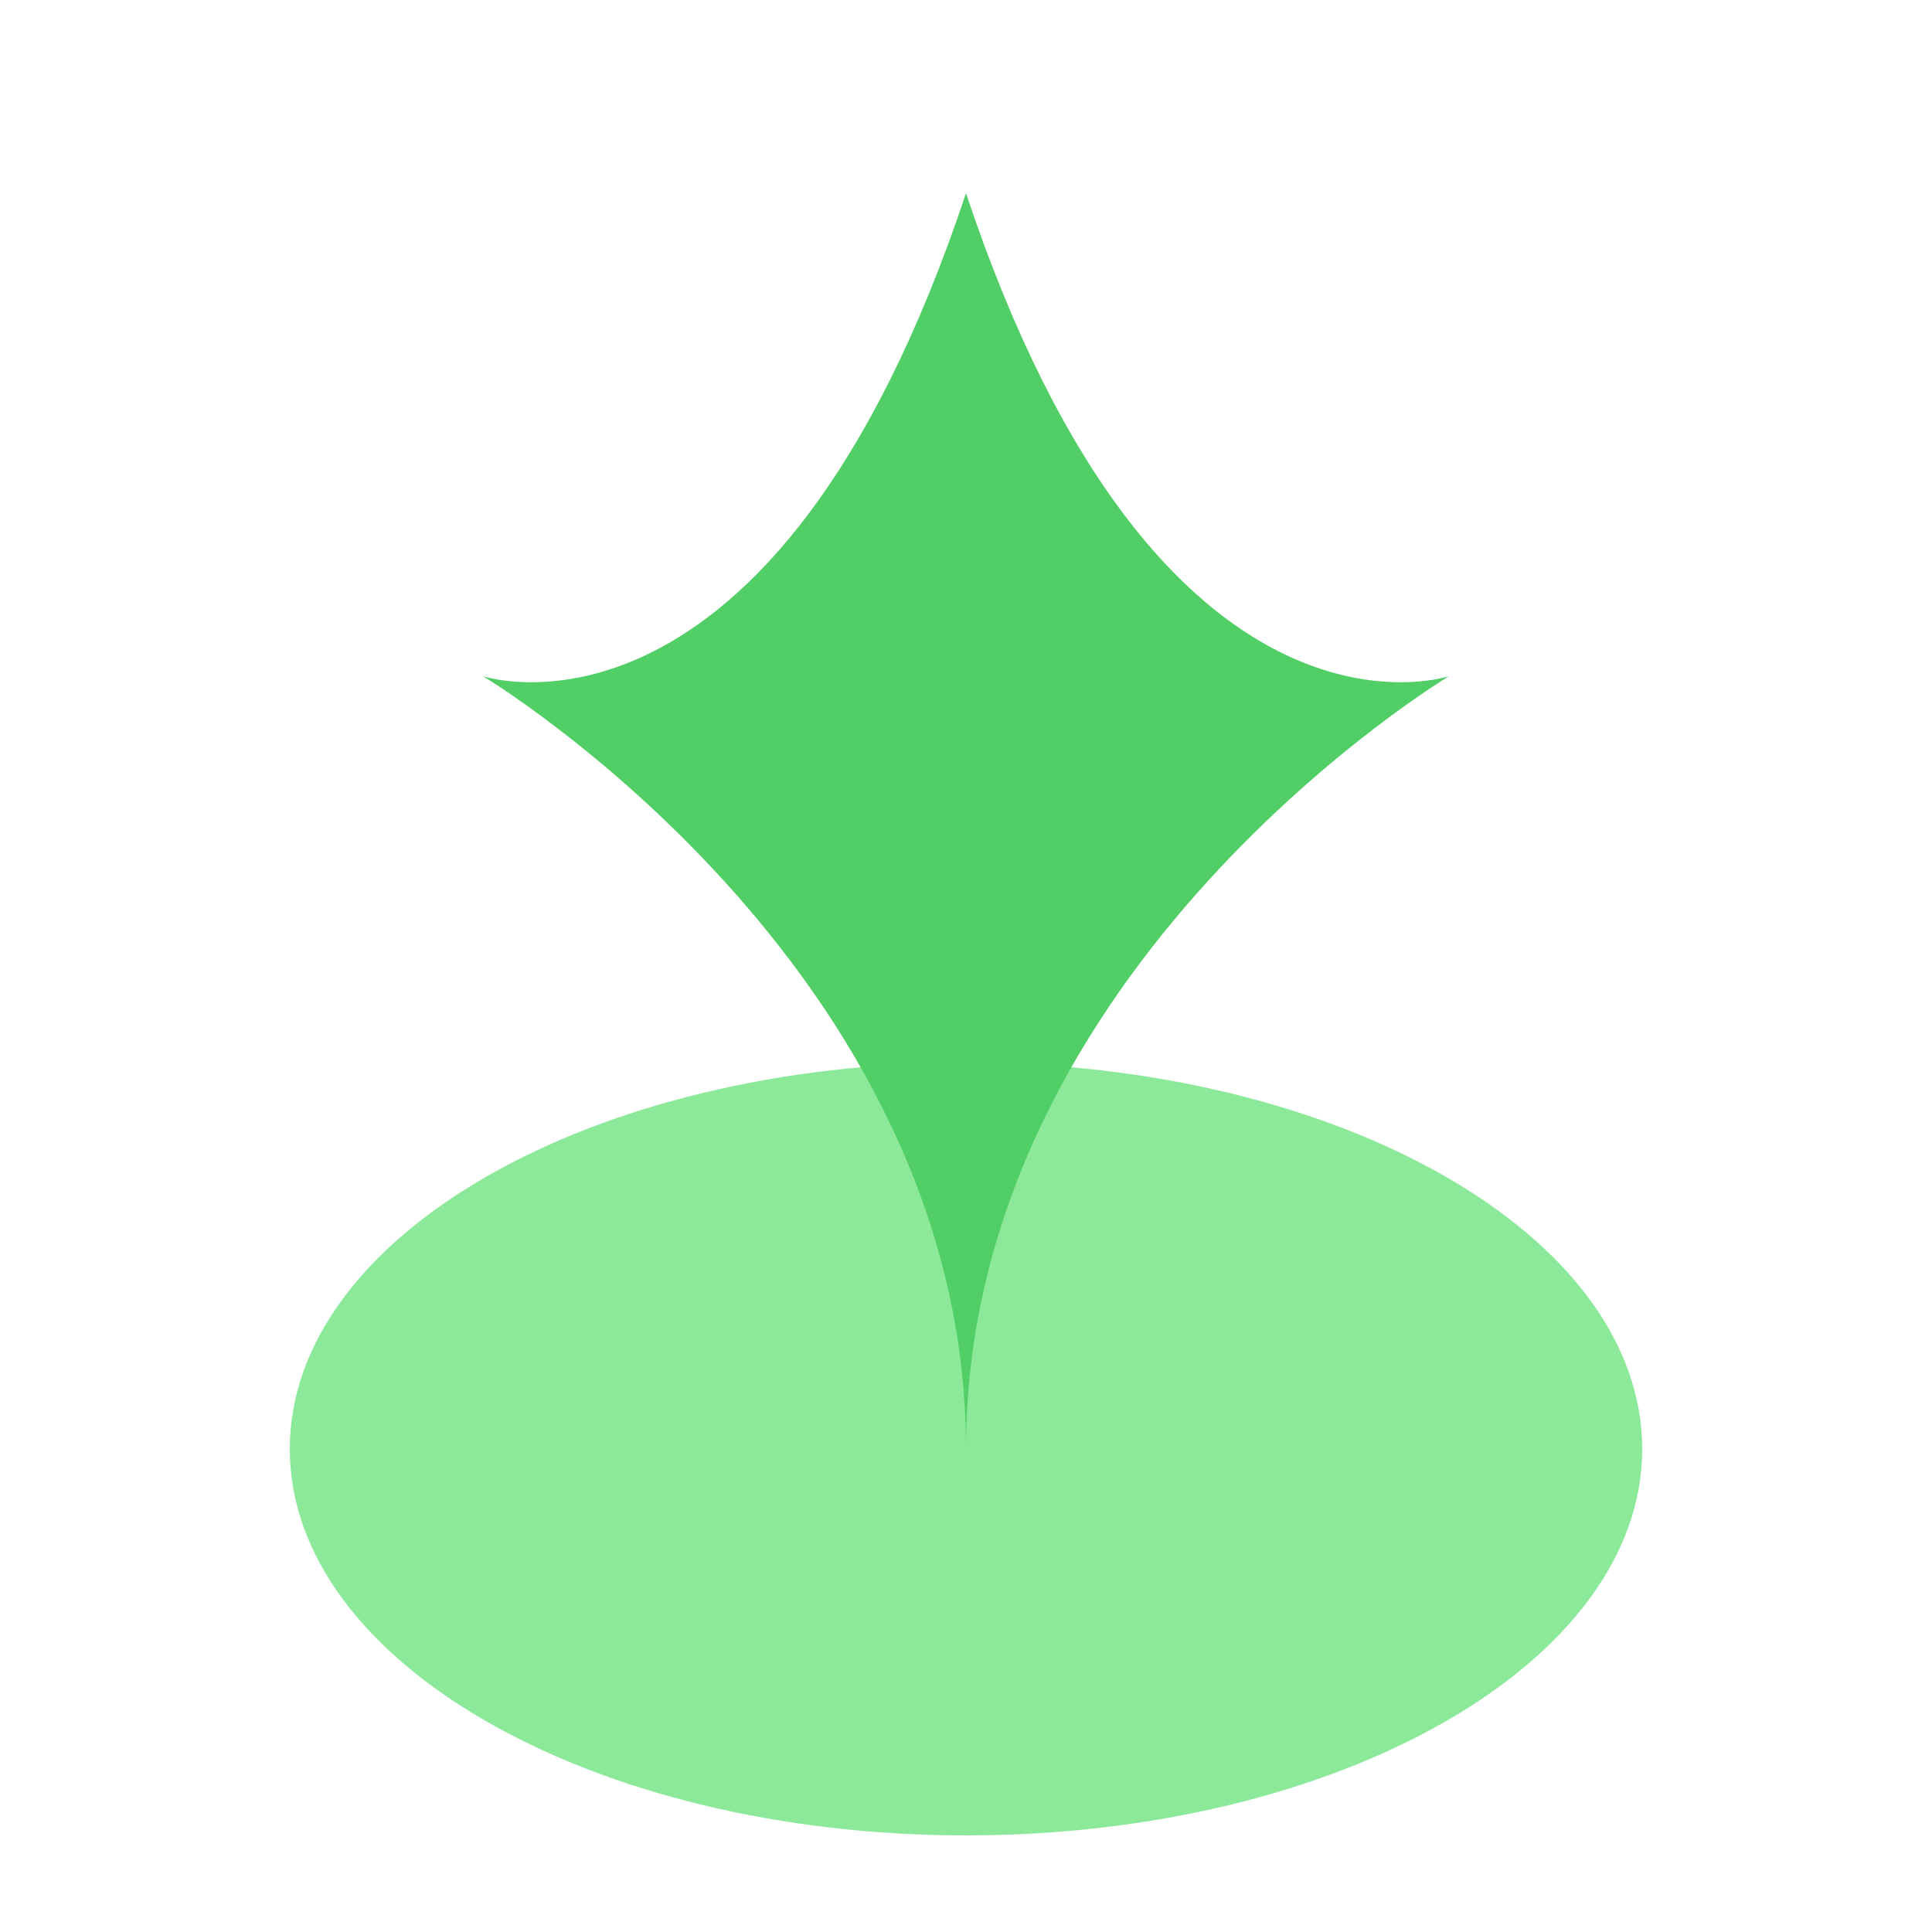
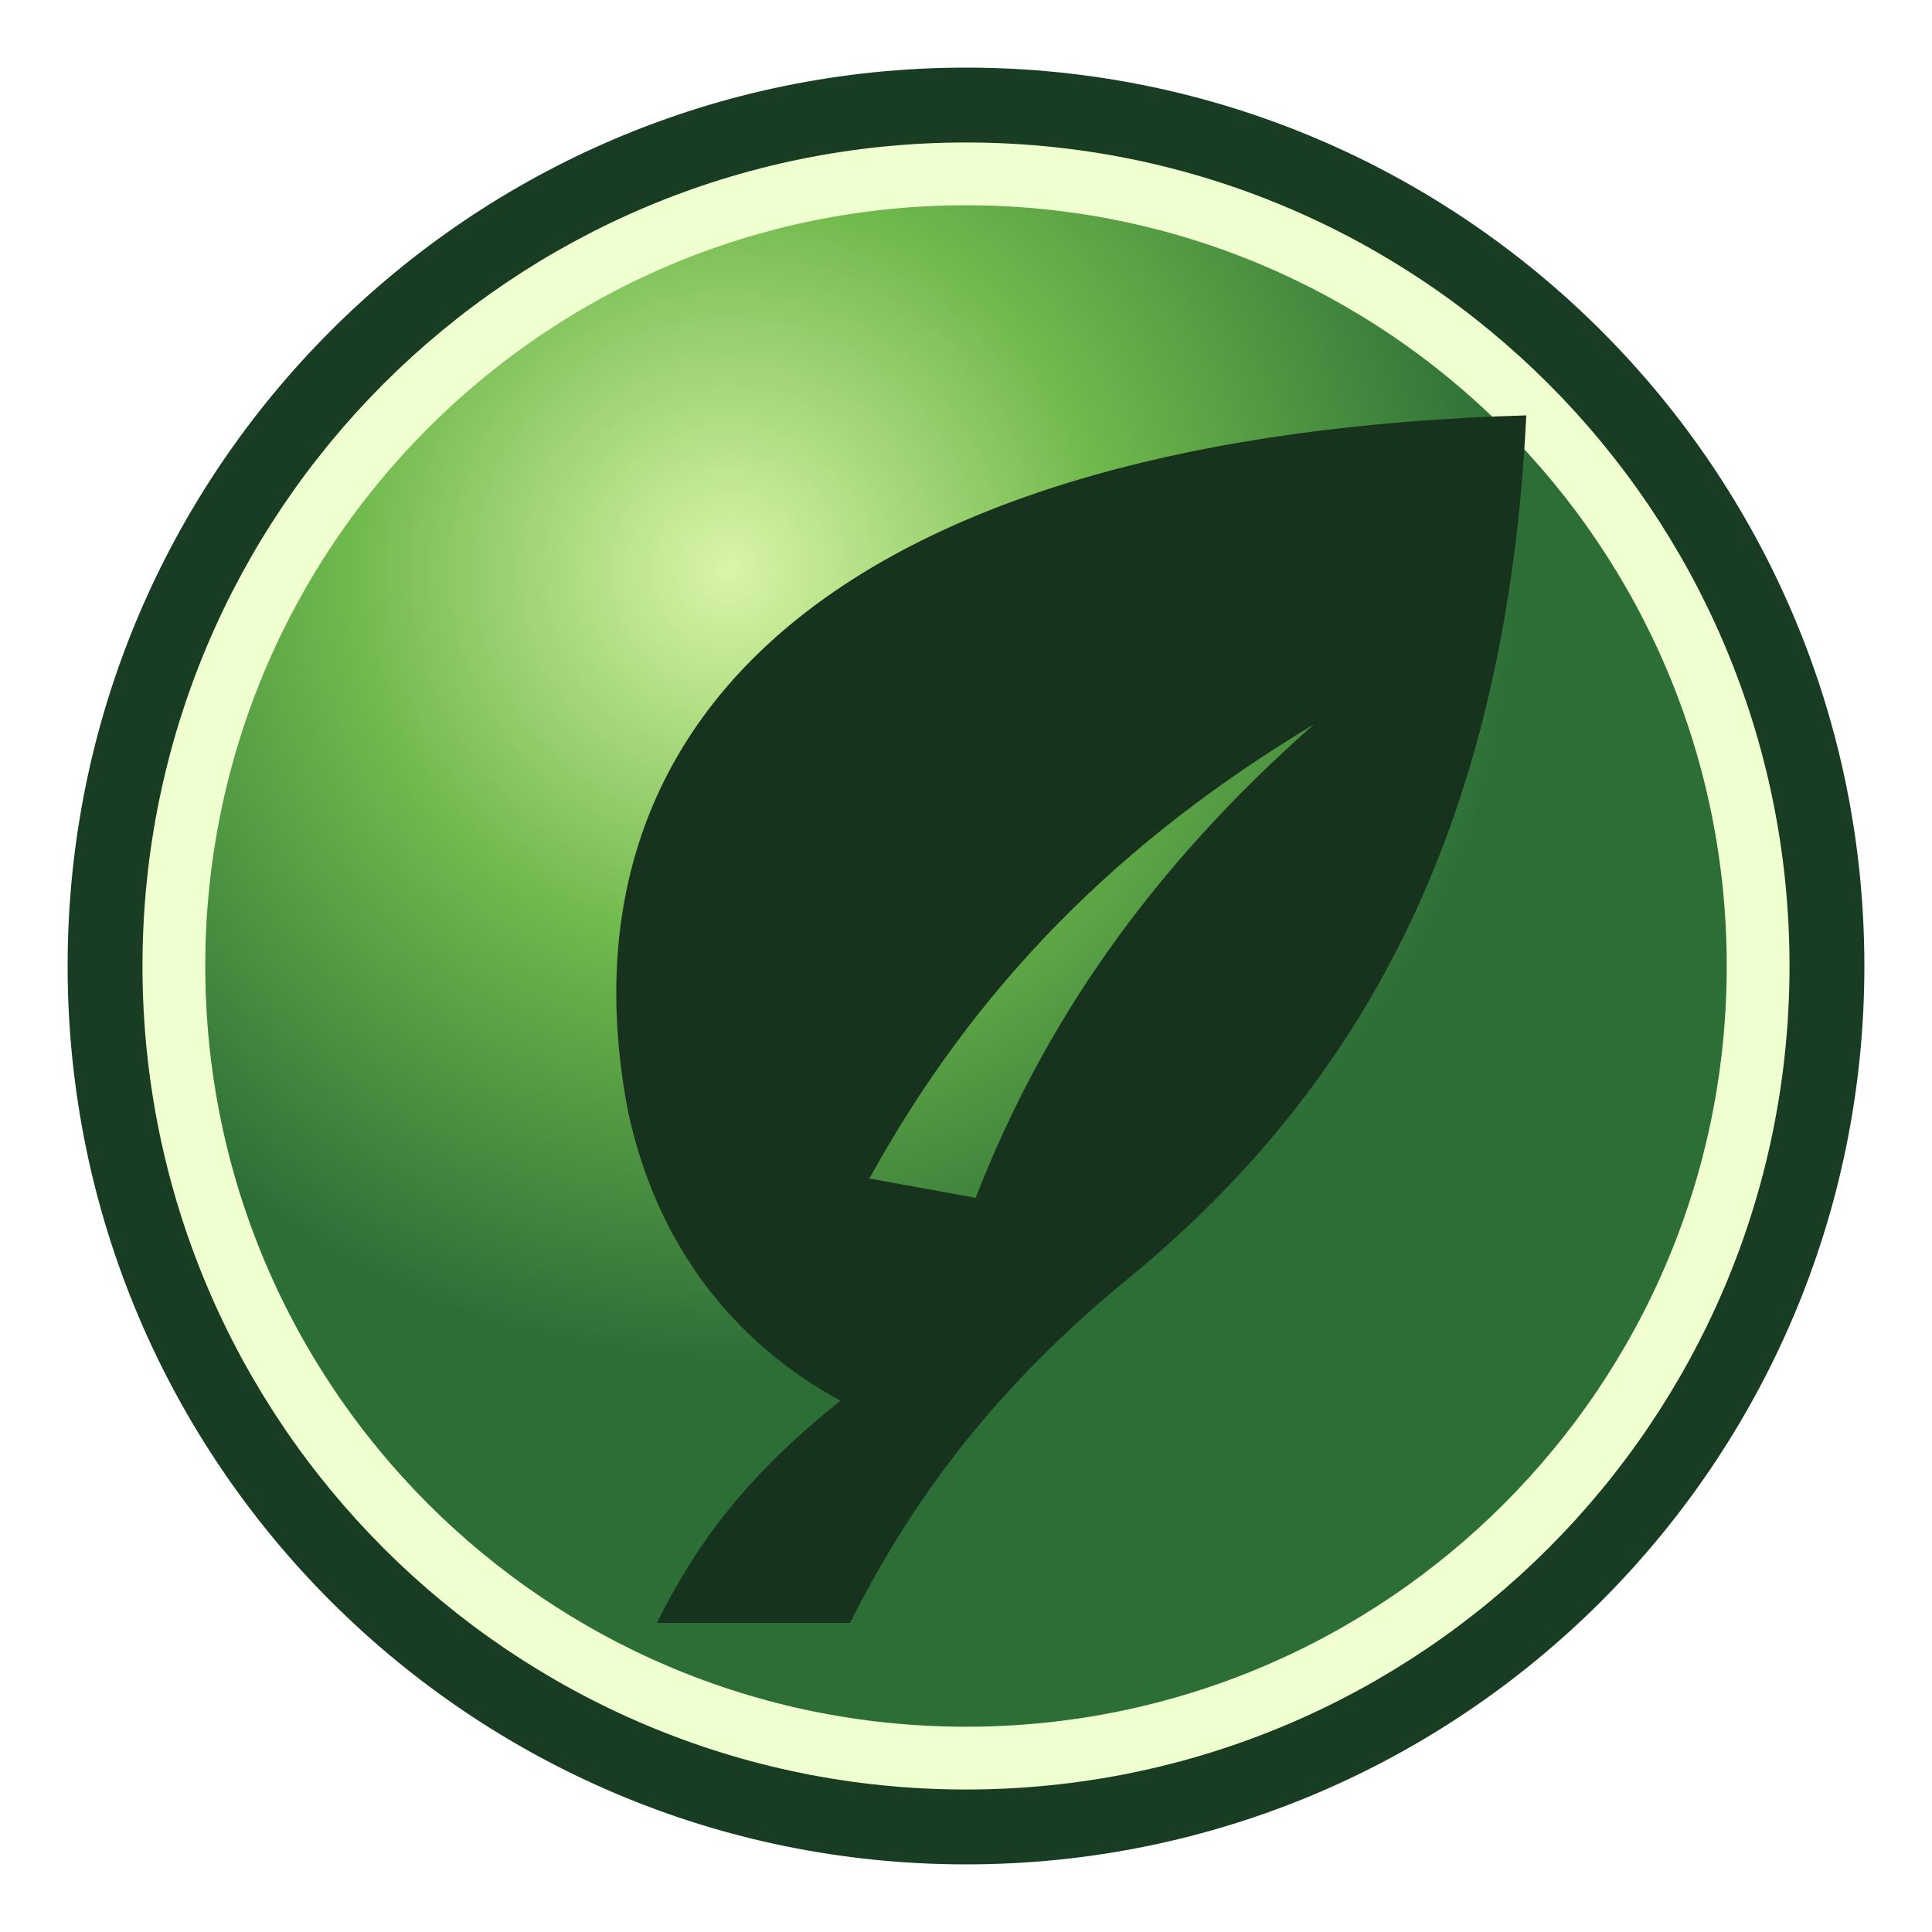
- <svg xmlns="http://www.w3.org/2000/svg" width="20" height="20" viewBox="0 0 20 20" fill="none">
-   <ellipse cx="10" cy="15" rx="7" ry="4" fill="#8ce99a" />
-   <path d="M10 15C10 10 5 7 5 7C5 7 8 8 10 2C12 8 15 7 15 7C15 7 10 10 10 15Z" fill="#51cf66" />
+ <svg xmlns="http://www.w3.org/2000/svg" width="20" height="20" viewBox="0 0 20 20">
+   <defs>
+     <radialGradient id="e" cx="35%" cy="25%">
+       <stop stop-color="#daf5a7" />
+       <stop offset=".48" stop-color="#70b94c" />
+       <stop offset="1" stop-color="#2d6e37" />
+     </radialGradient>
+   </defs>
+   <circle cx="10" cy="10" r="9.3" fill="#193d23" />
+   <circle cx="10" cy="10" r="8.2" fill="url(#e)" stroke="#efffcf" stroke-width=".65" />
+   <path d="M15.8 4.3c-6.9.2-10.1 3-9.3 7.2.3 1.4 1.1 2.4 2.2 3-1 .8-1.5 1.5-1.9 2.3h2c.7-1.4 1.6-2.5 2.8-3.5 2.6-2.1 4-4.9 4.2-9zM9 12.2c1.1-2 2.6-3.5 4.6-4.7-1.7 1.5-2.8 3.1-3.5 4.9z" fill="#17331d" />
</svg>
